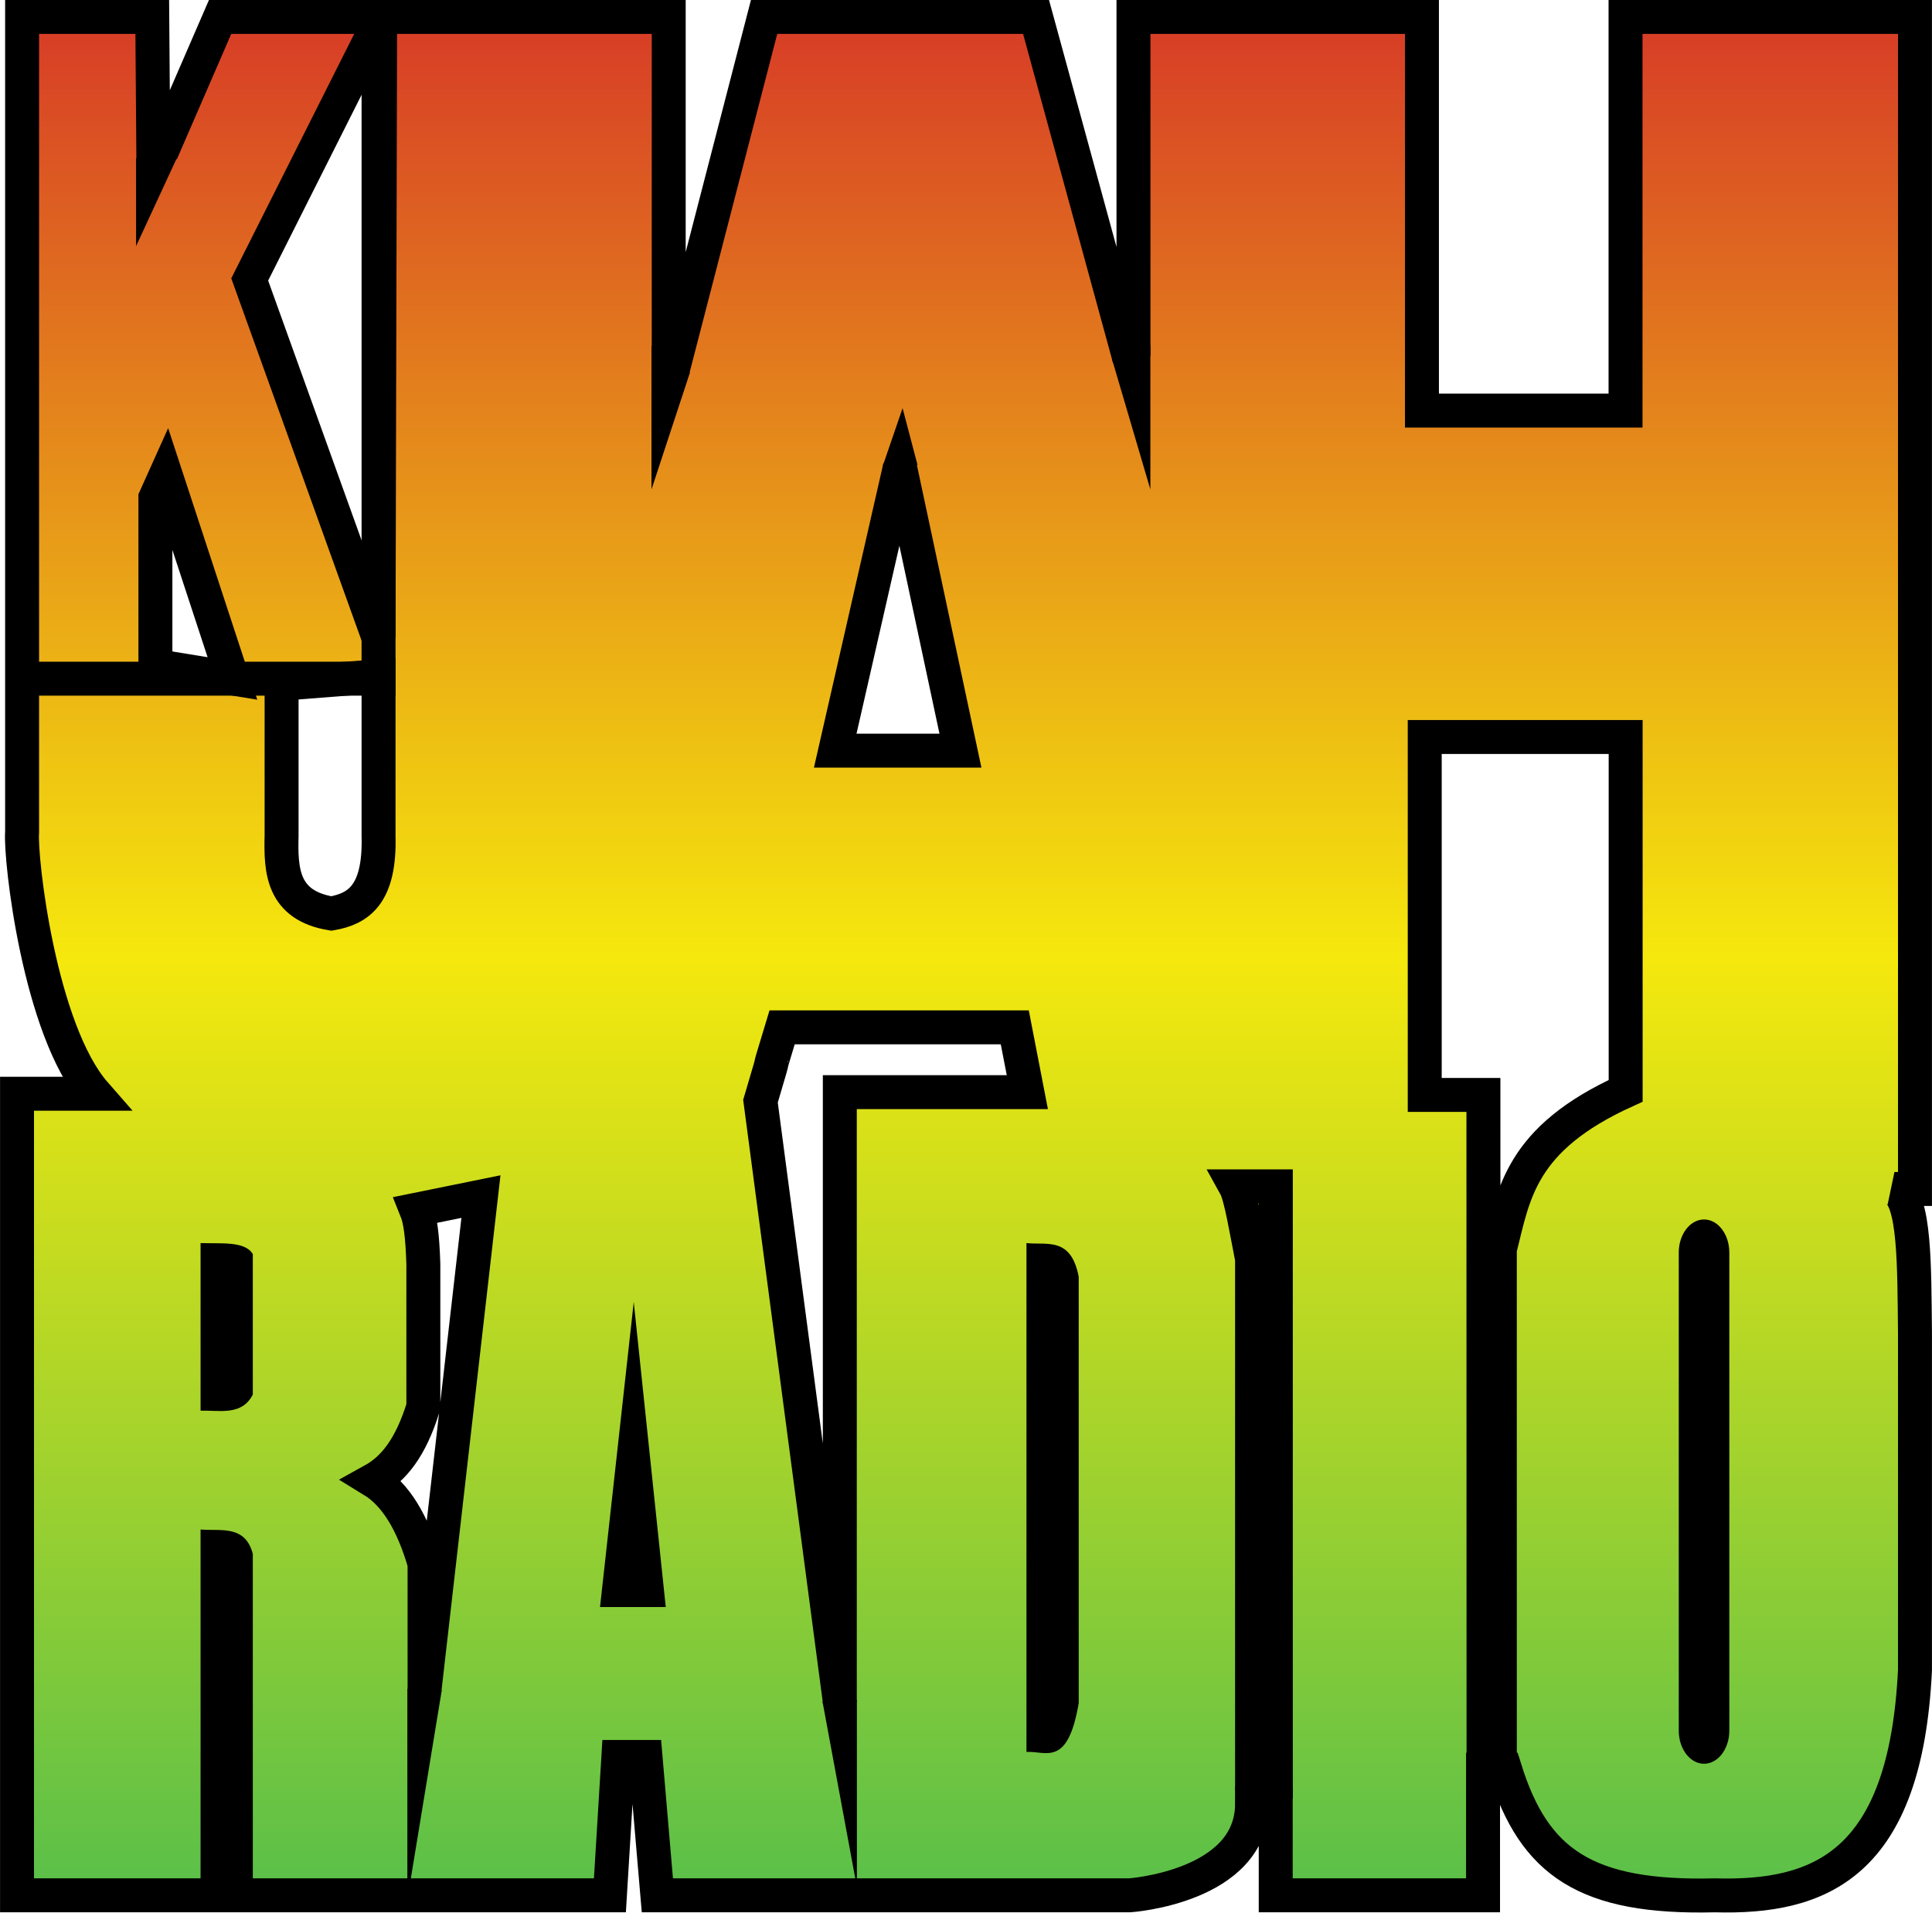
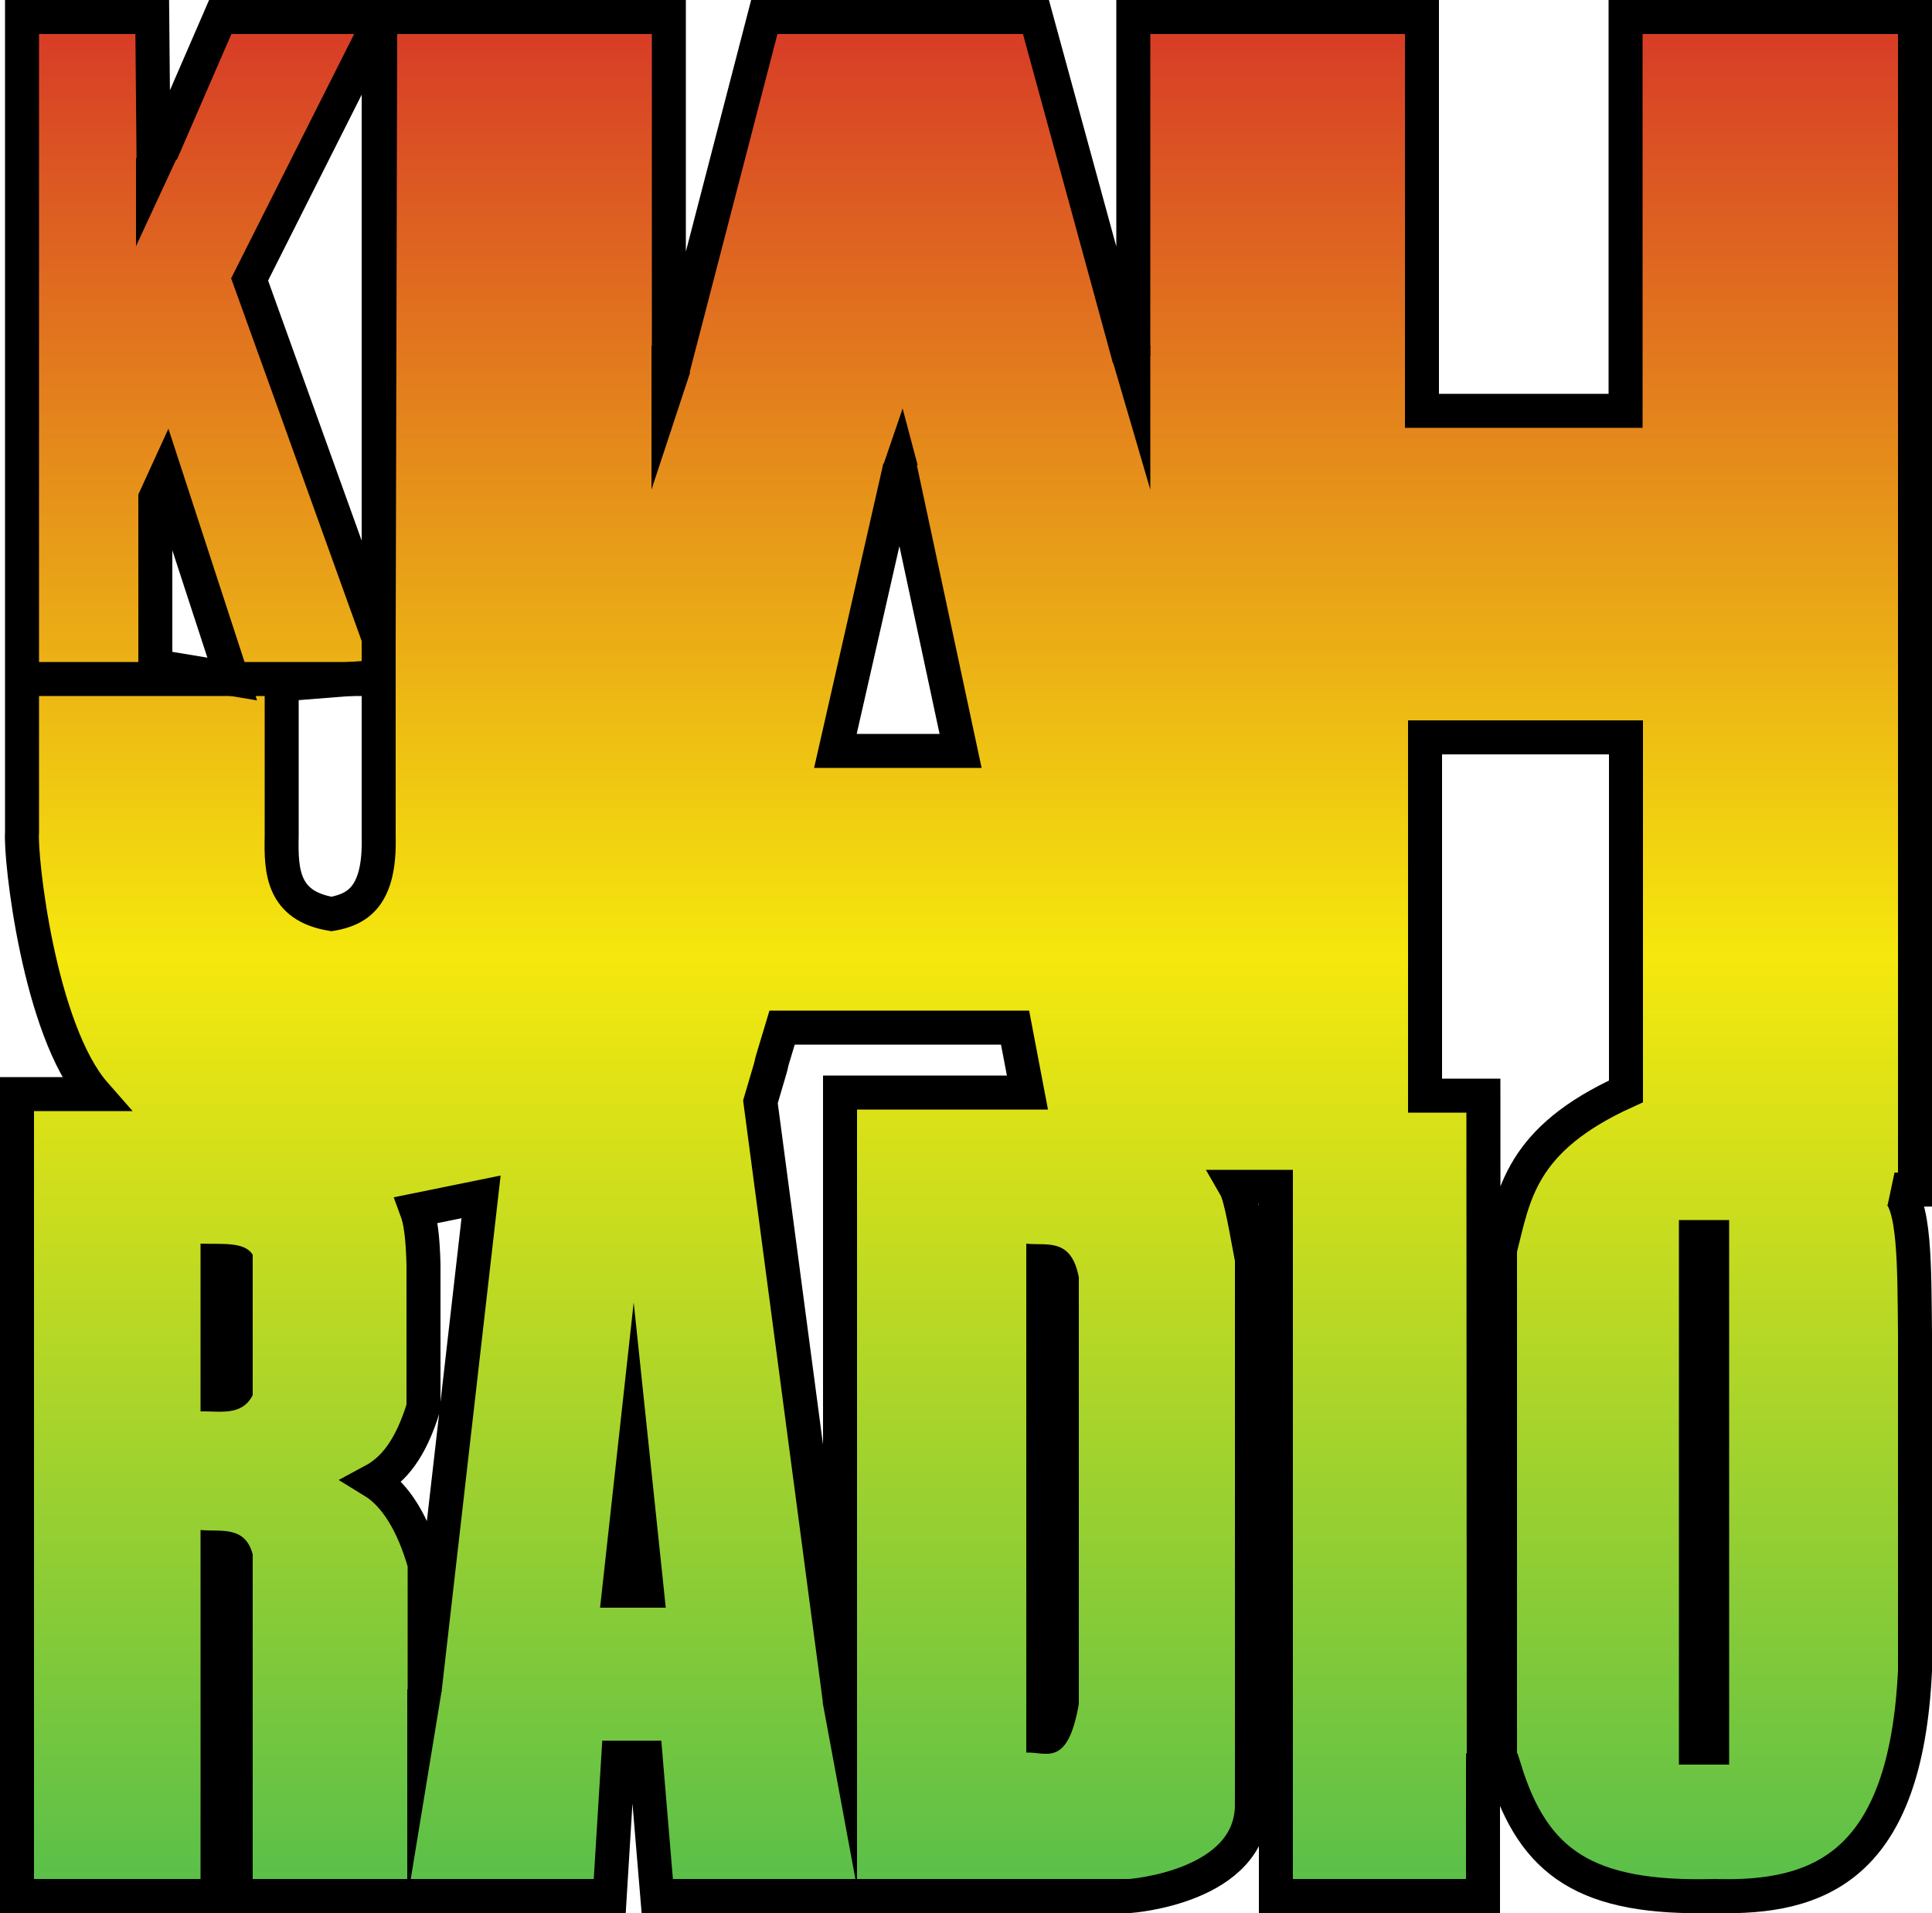
- <svg xmlns="http://www.w3.org/2000/svg" xmlns:xlink="http://www.w3.org/1999/xlink" width="500" height="495.079" id="svg3045" version="1.1">
-   <defs id="defs3047">
-     <linearGradient id="linearGradient3856">
-       <stop style="stop-color:#d73a27;stop-opacity:1;" offset="0" id="stop3858" />
-       <stop id="stop3864" offset="0.5" style="stop-color:#f5e80d;stop-opacity:1;" />
-       <stop style="stop-color:#58bf4a;stop-opacity:1;" offset="1" id="stop3860" />
+ <svg xmlns="http://www.w3.org/2000/svg" version="1.2" viewBox="0 0 500 495" width="500" height="495">
+   <defs>
+     <linearGradient id="P" gradientUnits="userSpaceOnUse" />
+     <linearGradient id="g1" x2="1" href="#P" gradientTransform="matrix(0,490.135,-495.063,0,236.427,2.487)">
+       <stop stop-color="#d73a27" />
+       <stop offset=".5" stop-color="#f5e80d" />
+       <stop offset="1" stop-color="#58bf4a" />
    </linearGradient>
-     <linearGradient id="linearGradient3834">
-       <stop style="stop-color:#d6ec28;stop-opacity:0;" offset="0" id="stop3836" />
-       <stop id="stop3850" offset="1" style="stop-color:#f5e80d;stop-opacity:0;" />
-     </linearGradient>
-     <linearGradient xlink:href="#linearGradient3856" id="linearGradient3862" x1="391.31" y1="-483.577" x2="589.021" y2="-483.577" gradientUnits="userSpaceOnUse" gradientTransform="translate(0,-161.9176)" />
-     <linearGradient xlink:href="#linearGradient3856" id="linearGradient3916" x1="271.726" y1="393.907" x2="271.726" y2="589.121" gradientUnits="userSpaceOnUse" gradientTransform="matrix(2.510748,0,0,2.510748,-445.8078,-986.5128)" />
-     <linearGradient xlink:href="#linearGradient3856" id="linearGradient3013" gradientUnits="userSpaceOnUse" gradientTransform="matrix(2.510748,0,0,2.510748,-445.8078,-986.5128)" x1="271.726" y1="393.907" x2="271.726" y2="589.121" />
-     <linearGradient xlink:href="#linearGradient3856" id="linearGradient3016" gradientUnits="userSpaceOnUse" gradientTransform="matrix(2.510748,0,0,2.510748,-445.8078,-986.5128)" x1="271.726" y1="393.907" x2="271.726" y2="589.121" />
-     <linearGradient xlink:href="#linearGradient3856" id="linearGradient3019" gradientUnits="userSpaceOnUse" gradientTransform="matrix(2.510748,0,0,2.510748,-445.8078,-986.5128)" x1="271.726" y1="393.907" x2="271.726" y2="589.121" />
-     <linearGradient xlink:href="#linearGradient3856" id="linearGradient3022" gradientUnits="userSpaceOnUse" gradientTransform="matrix(2.510748,0,0,2.510748,-445.8078,-986.5128)" x1="271.726" y1="393.907" x2="271.726" y2="589.121" />
-     <linearGradient xlink:href="#linearGradient3856" id="linearGradient3025" gradientUnits="userSpaceOnUse" gradientTransform="matrix(2.510748,0,0,2.510748,-445.8078,-986.5128)" x1="271.726" y1="393.907" x2="271.726" y2="589.121" />
-     <linearGradient xlink:href="#linearGradient3856" id="linearGradient3028" gradientUnits="userSpaceOnUse" gradientTransform="matrix(2.510748,0,0,2.510748,-445.8078,-986.5128)" x1="271.726" y1="393.907" x2="271.726" y2="589.121" />
  </defs>
-   <g id="layer1" transform="translate(-260.75,-96.40625)">
-     <path style="fill:url(#linearGradient3028);fill-opacity:1;stroke:#000000;stroke-width:8.788;stroke-linecap:butt;stroke-linejoin:miter;stroke-miterlimit:4;stroke-opacity:1;stroke-dasharray:none" d="M 5.719 4.375 L 5.719 215.406 C 5.17 221.997 10.147 266.592 24.625 283.125 L 4.406 283.125 L 4.406 490.625 L 157.844 490.625 L 160.031 454.812 L 167.062 454.812 L 170.125 490.625 L 292.375 490.625 C 292.375 490.625 324.031 488.449 324.031 466.906 L 330.156 466.906 L 330.156 490.625 L 383.812 490.625 L 383.812 458.094 L 389.531 458.094 C 397.048 482.123 410.425 491.46 443.812 490.625 C 470.876 491.39 493.172 482.83 495.594 432.312 L 495.594 344.844 C 495.39 328.179 495.682 310.152 490.281 307.781 L 495.594 307.781 L 495.594 4.375 L 420.688 4.375 L 420.688 106.281 L 368 106.281 L 368 4.375 L 293.344 4.375 L 293.344 88.5 L 291.219 88.906 L 268.125 4.375 L 197.75 4.375 L 174.719 93.375 L 173.062 93.938 L 173.062 4.375 L 56.969 4.375 L 42.875 36.875 L 39.656 36.938 L 39.406 4.375 L 5.719 4.375 z M 98.375 5.219 L 97.969 165.062 L 64.625 72.344 L 98.375 5.219 z M 232.906 120.875 L 248.562 194.312 L 216.156 194.312 L 232.906 120.875 z M 42.875 122.969 L 60.156 175.625 L 40.219 172.375 L 40.219 128.875 L 42.875 122.969 z M 97.969 175.031 L 97.969 216.312 C 98.397 231.705 92.681 235.254 85.75 236.469 C 73.028 234.356 72.64 225.336 72.875 216.312 L 72.875 177 L 97.969 175.031 z M 368.719 190.781 L 420.719 190.781 L 420.719 282.375 C 393.323 294.796 391.757 309.155 388.156 323.406 L 388.156 456.719 L 383.938 456.719 L 383.906 283.438 L 368.719 283.438 L 368.719 190.781 z M 202.406 265.938 L 262.625 265.938 L 265.875 282.719 L 217.344 282.719 L 217.344 440.469 L 196.812 285.062 C 202.491 265.993 196.794 284.443 202.406 265.938 z M 124.469 309.75 L 109.875 437.312 L 109.875 404.75 C 106.817 394.162 102.395 386.839 96.469 383.219 C 101.828 380.258 106.246 374.879 109.562 364.156 L 109.562 327.219 C 109.32 319.708 108.776 315.774 107.719 313.156 L 124.469 309.75 z " transform="translate(260.75,96.40625)" id="path3866" />
-     <path style="fill:#000000;stroke:none" d="m 548.513,189.303 9.952,33.803 10e-4,-37.252 z" id="path3868" />
-     <path id="path3870" d="m 439.305,192.852 -9.952,30.255 -10e-4,-37.252 z" style="fill:#000000;stroke:none" />
-     <path style="fill:#000000;stroke:none" d="m 295.964,137.354 0,22.769 11.487,-24.82 z" id="path3872" />
-     <path style="fill:#000000;stroke:none" d="m 489.224,216.966 5.112,-14.897 3.87,14.693" id="path3876" />
-     <rect style="fill:#000000;fill-opacity:1;fill-rule:nonzero;stroke:none" id="rect3878" width="13.086" height="140.895" x="695.21" y="412.078" ry="8.58" />
-     <path style="fill:#000000;stroke:none" d="m 526.397,418.185 0,131.735 c 5.025,-0.337 10.689,4.125 13.522,-12.65 l 0,-110.361 c -1.993,-10.451 -8.243,-8.131 -13.522,-8.724 z" id="path3882" />
-     <path style="fill:#000000;stroke:none" d="m 424.761,433.452 8.288,78.954 -17.012,0 z" id="path3884" />
-     <path id="path3886" d="m 312.656,418.185 0,43.385 c 5.025,-0.111 10.689,1.359 13.522,-4.166 l 0,-36.346 c -1.993,-3.442 -8.243,-2.678 -13.522,-2.873 z" style="fill:#000000;stroke:none" />
-     <path style="fill:#000000;stroke:none" d="m 312.656,492.341 0,95.17 c 5.025,-0.243 7.2,0.01 13.522,-3.195 l 0,-85.672 c -1.993,-7.55 -8.243,-5.874 -13.522,-6.303 z" id="path3888" />
-     <path style="fill:none;stroke:#000000;stroke-width:8.788;stroke-linecap:butt;stroke-linejoin:miter;stroke-miterlimit:4;stroke-opacity:1;stroke-dasharray:none" d="m 269.85,272.09 88.867,0 0,-169.806" id="path3890" />
-     <path id="path3900" d="m 473.61,536.865 8.902,48.027 6.3e-4,-48.445 z" style="fill:#000000;stroke:none" />
-     <path style="fill:#000000;stroke:none" d="m 375.077,533.945 -8.902,54.175 -6.3e-4,-54.593 z" id="path3904" />
-     <path style="fill:none;stroke:#000000;stroke-width:8.788;stroke-linecap:butt;stroke-linejoin:miter;stroke-miterlimit:4;stroke-opacity:1;stroke-dasharray:none" d="m 584.782,559.812 8.8e-4,-137.537 c -1.436,-7.154 -2.872,-16.175 -4.309,-18.769 l 10.462,0 -9.5e-4,158.46" id="path3906" />
-   </g>
+   <style>.a{fill:url(#g1);stroke:#000;stroke-width:8.8}.b{fill:none;stroke:#000;stroke-width:8.8}</style>
+   <path class="a" d="m5.7 4.4v211c-0.5 6.6 4.4 51.2 18.9 67.7h-20.2v207.5h153.4l2.2-35.8h7.1l3 35.8h122.3c0 0 31.6-2.2 31.6-23.7h6.2v23.7h53.6v-32.5h5.7c7.5 24 20.9 33.4 54.3 32.5 27.1 0.8 49.4-7.8 51.8-58.3v-87.5c-0.2-16.6 0.1-34.6-5.3-37h5.3v-303.4h-74.9v101.9h-52.7v-101.9h-74.7v84.1l-2.1 0.4-23.1-84.5h-70.3l-23.1 89-1.6 0.5v-89.5h-116.1l-14.1 32.5h-3.2l-0.3-32.5zm92.7 0.8l-0.4 159.9-33.4-92.8zm134.5 115.7l15.7 73.4h-32.4zm-190 2.1l17.2 52.7-19.9-3.3v-43.5zm55.1 52.1v41.3c0.4 15.4-5.3 18.9-12.2 20.1-12.7-2.1-13.1-11.1-12.9-20.1v-39.3zm270.8 15.7h52v91.6c-27.4 12.4-29 26.8-32.6 41v133.4h-4.2l-0.1-173.3h-15.1zm-166.4 75.1h60.3l3.2 16.8h-48.5v157.8l-20.6-155.4c5.7-19.1 0-0.7 5.6-19.2zm-77.9 43.8l-14.6 127.6v-32.6c-3-10.5-7.5-17.9-13.4-21.5 5.4-2.9 9.8-8.3 13.1-19.1v-36.9c-0.2-7.5-0.8-11.4-1.8-14.1z" />
+   <path d="m287.8 92.9l9.9 33.8v-37.3z" />
+   <path d="m178.6 96.4l-10 30.3v-37.3z" />
+   <path d="m35.2 40.9v22.8l11.5-24.8z" />
+   <path d="m228.5 120.6l5.1-14.9 3.9 14.7" />
+   <path fill-rule="evenodd" d="m434.5 315.7h13v140.9h-13z" />
+   <path d="m265.6 321.8v131.7c5.1-0.3 10.7 4.1 13.6-12.6v-110.4c-2-10.4-8.3-8.1-13.6-8.7z" />
+   <path d="m164 337l8.3 79h-17z" />
+   <path d="m51.9 321.8v43.4c5-0.1 10.7 1.3 13.5-4.2v-36.3c-2-3.5-8.2-2.7-13.5-2.9z" />
+   <path d="m51.9 395.9v95.2c5-0.2 7.2 0 13.5-3.2v-85.7c-2-7.5-8.2-5.8-13.5-6.3z" />
+   <path fill-rule="evenodd" class="b" d="m9.1 175.7h88.9v-169.8" />
+   <path d="m212.9 440.5l8.9 48v-48.5z" />
+   <path d="m114.3 437.5l-8.9 54.2v-54.6z" />
+   <path fill-rule="evenodd" class="b" d="m324 463.4v-137.5c-1.4-7.2-2.8-16.2-4.3-18.8h10.5v158.5" />
</svg>
